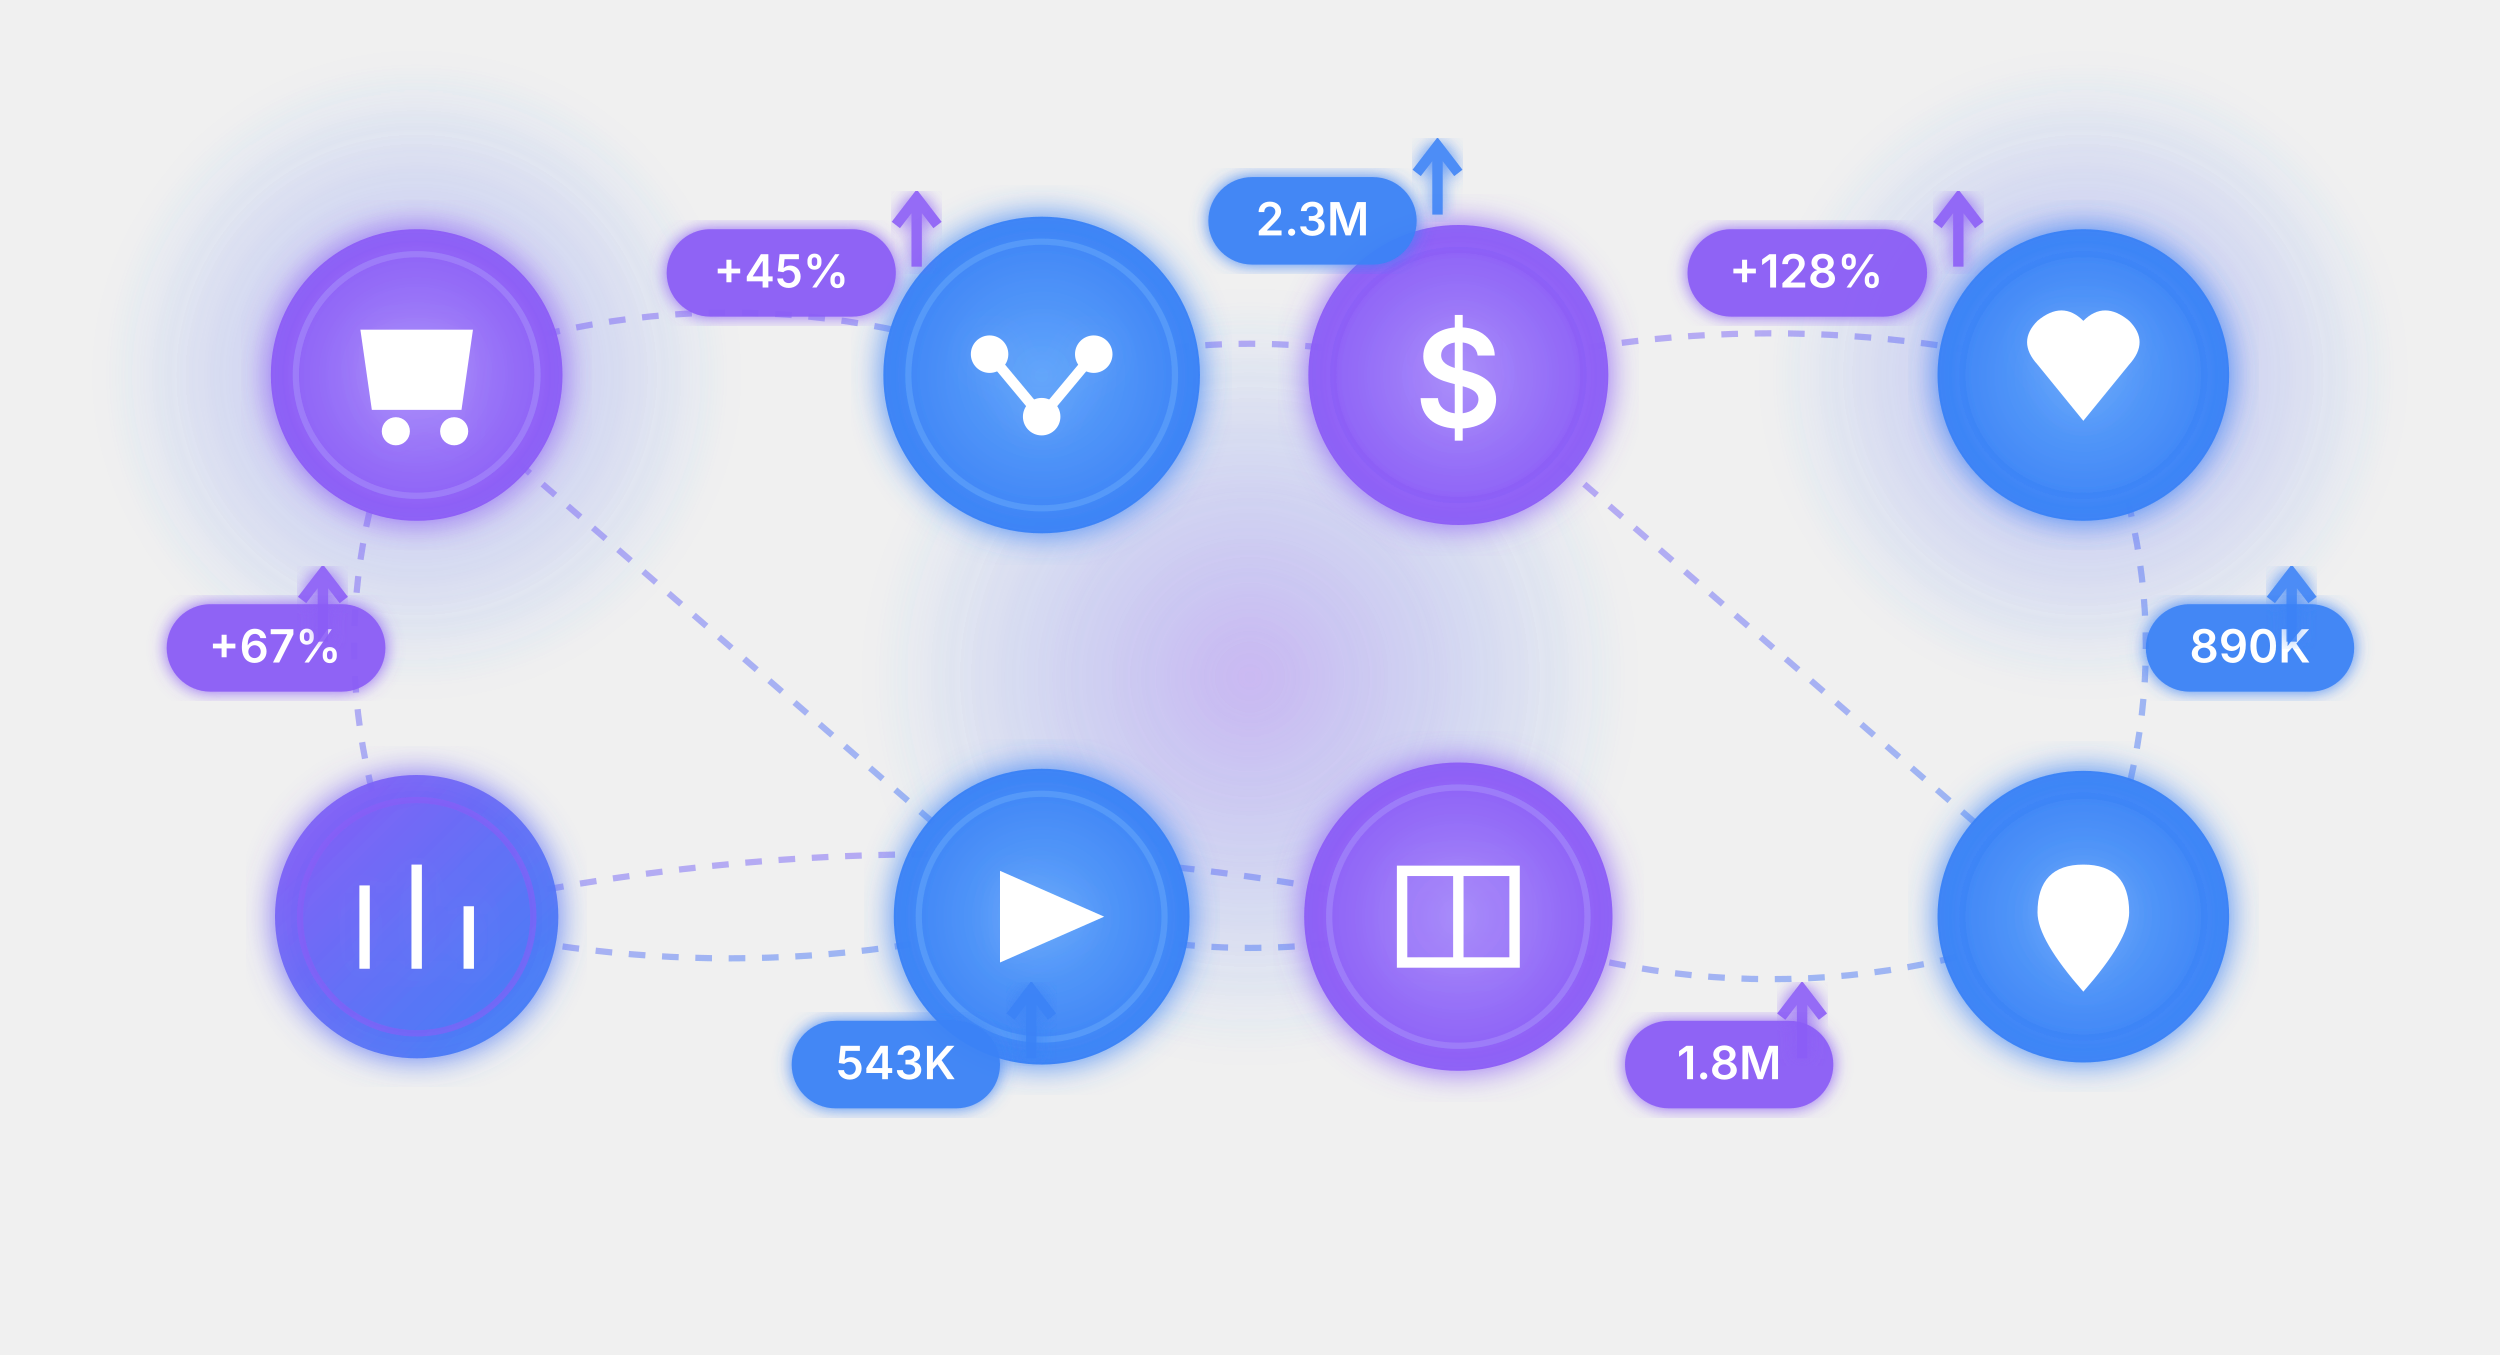
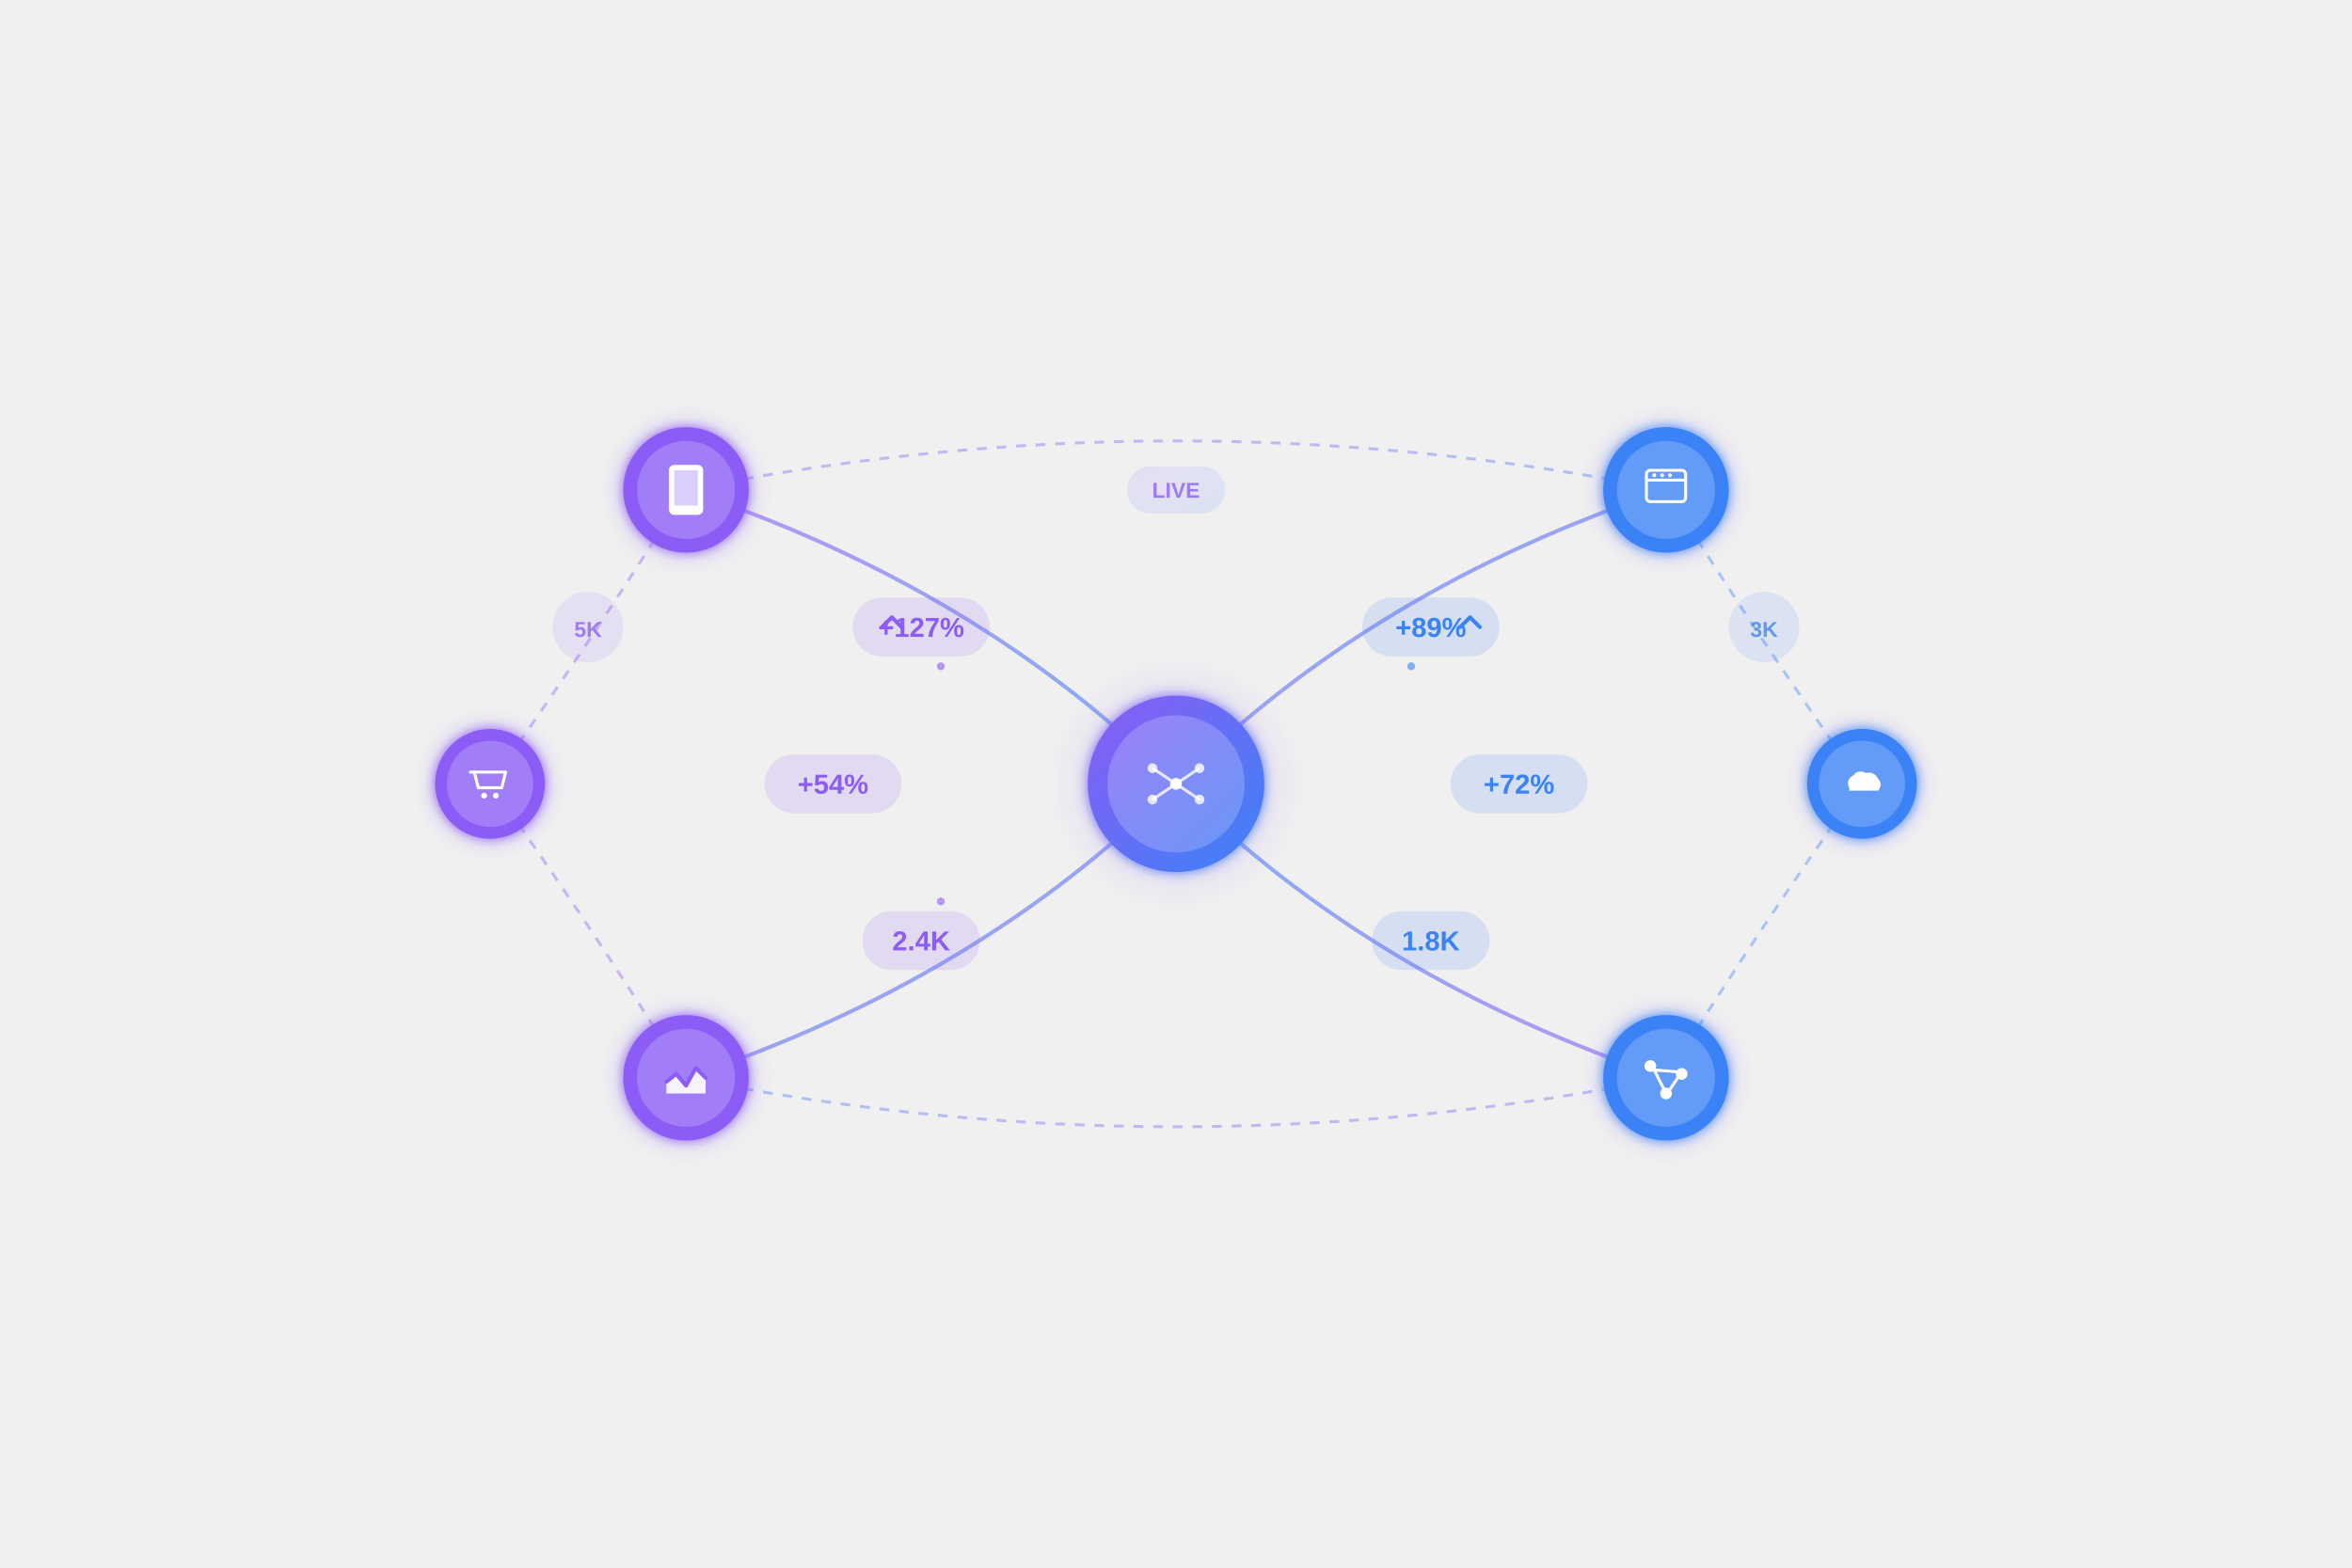
- <svg xmlns="http://www.w3.org/2000/svg" viewBox="0 0 1200 650">
+ <svg xmlns="http://www.w3.org/2000/svg" viewBox="0 0 1200 800">
  <defs>
    <linearGradient id="purpleBlue" x1="0%" y1="0%" x2="100%" y2="100%">
      <stop offset="0%" style="stop-color:#8b5cf6;stop-opacity:1" />
      <stop offset="100%" style="stop-color:#3b82f6;stop-opacity:1" />
    </linearGradient>
-     <linearGradient id="blueGlow" x1="0%" y1="0%" x2="100%" y2="100%">
+     <linearGradient id="bluePurple" x1="0%" y1="0%" x2="100%" y2="100%">
      <stop offset="0%" style="stop-color:#3b82f6;stop-opacity:1" />
      <stop offset="100%" style="stop-color:#8b5cf6;stop-opacity:1" />
    </linearGradient>
-     <radialGradient id="nodeGradient1">
-       <stop offset="0%" style="stop-color:#a78bfa;stop-opacity:1" />
-       <stop offset="100%" style="stop-color:#8b5cf6;stop-opacity:1" />
+     <radialGradient id="nodeGlow">
+       <stop offset="0%" style="stop-color:#8b5cf6;stop-opacity:0.3" />
+       <stop offset="100%" style="stop-color:#8b5cf6;stop-opacity:0" />
    </radialGradient>
-     <radialGradient id="nodeGradient2">
-       <stop offset="0%" style="stop-color:#60a5fa;stop-opacity:1" />
-       <stop offset="100%" style="stop-color:#3b82f6;stop-opacity:1" />
-     </radialGradient>
-     <radialGradient id="glowEffect">
-       <stop offset="0%" style="stop-color:#8b5cf6;stop-opacity:0.4" />
-       <stop offset="100%" style="stop-color:#3b82f6;stop-opacity:0" />
-     </radialGradient>
-     <marker id="arrowhead" markerWidth="12" markerHeight="12" refX="10" refY="4" orient="auto">
-       <polygon points="0 0, 12 4, 0 8" fill="url(#purpleBlue)" opacity="0.8" />
+     <marker id="arrowPurple" markerWidth="10" markerHeight="10" refX="9" refY="3" orient="auto" markerUnits="strokeWidth">
+       <path d="M0,0 L0,6 L9,3 z" fill="#8b5cf6" />
+     </marker>
+     <marker id="arrowBlue" markerWidth="10" markerHeight="10" refX="9" refY="3" orient="auto" markerUnits="strokeWidth">
+       <path d="M0,0 L0,6 L9,3 z" fill="#3b82f6" />
    </marker>
    <filter id="glow">
-       <feGaussianBlur stdDeviation="4" result="coloredBlur" />
+       <feGaussianBlur stdDeviation="3" result="coloredBlur" />
      <feMerge>
        <feMergeNode in="coloredBlur" />
        <feMergeNode in="SourceGraphic" />
      </feMerge>
    </filter>
-     <filter id="strongGlow">
-       <feGaussianBlur stdDeviation="8" result="coloredBlur" />
-       <feMerge>
-         <feMergeNode in="coloredBlur" />
-         <feMergeNode in="SourceGraphic" />
-       </feMerge>
-     </filter>
-     <style>
-       @keyframes pulse {
-         0%, 100% { opacity: 0.7; transform: scale(1); }
-         50% { opacity: 1; transform: scale(1.08); }
-       }
-       
-       @keyframes float {
-         0%, 100% { transform: translateY(0px); }
-         50% { transform: translateY(-15px); }
-       }
-       
-       @keyframes dash {
-         to { stroke-dashoffset: -30; }
-       }
-       
-       @keyframes fadeInOut {
-         0%, 100% { opacity: 0.4; }
-         50% { opacity: 1; }
-       }
-       
-       @keyframes rotate {
-         from { transform: rotate(0deg); }
-         to { transform: rotate(360deg); }
-       }
-       
-       @keyframes scaleUp {
-         0%, 100% { transform: scale(1); }
-         50% { transform: scale(1.15); }
-       }
-       
-       @keyframes glow-pulse {
-         0%, 100% { filter: drop-shadow(0 0 10px rgba(139, 92, 246, 0.6)) drop-shadow(0 0 20px rgba(59, 130, 246, 0.4)); }
-         50% { filter: drop-shadow(0 0 25px rgba(139, 92, 246, 1)) drop-shadow(0 0 40px rgba(59, 130, 246, 0.8)); }
-       }
-       
-       @keyframes slideIn {
-         from { transform: translateX(-20px); opacity: 0; }
-         to { transform: translateX(0); opacity: 1; }
-       }
-       
-       .connection-line {
-         stroke: url(#purpleBlue);
-         stroke-width: 3;
-         fill: none;
-         opacity: 0.5;
-         stroke-dasharray: 8, 8;
-         animation: dash 30s linear infinite;
-       }
-       
-       .node {
-         filter: url(#strongGlow);
-         animation: pulse 3s ease-in-out infinite;
-       }
-       
-       .metric {
-         animation: float 3.5s ease-in-out infinite, slideIn 1s ease-out forwards;
-       }
-       
-       .icon {
-         animation: fadeInOut 5s ease-in-out infinite;
-       }
-       
-       .growth-indicator {
-         animation: float 3s ease-in-out infinite, scaleUp 2s ease-in-out infinite;
-       }
-       
-       .glow-ring {
-         animation: glow-pulse 2.5s ease-in-out infinite;
-       }
-       
-       text {
-         font-family: system-ui, -apple-system, sans-serif;
-         font-weight: 600;
-       }
-     </style>
  </defs>
-   <circle cx="200" cy="180" r="150" fill="url(#glowEffect)" opacity="0.6" class="node" style="animation-delay: 0s" />
-   <circle cx="600" cy="325" r="180" fill="url(#glowEffect)" opacity="0.6" class="node" style="animation-delay: 1s" />
-   <circle cx="1000" cy="180" r="150" fill="url(#glowEffect)" opacity="0.6" class="node" style="animation-delay: 2s" />
-   <path class="connection-line" d="M 200 180 Q 350 120 500 180" marker-end="url(#arrowhead)" style="animation-delay: 0s" />
-   <path class="connection-line" d="M 500 180 Q 600 150 700 180" marker-end="url(#arrowhead)" style="animation-delay: 0.5s" />
-   <path class="connection-line" d="M 700 180 Q 850 140 1000 180" marker-end="url(#arrowhead)" style="animation-delay: 1s" />
-   <path class="connection-line" d="M 1000 180 Q 1060 310 1000 440" marker-end="url(#arrowhead)" style="animation-delay: 1.5s" />
-   <path class="connection-line" d="M 1000 440 Q 850 500 700 440" marker-end="url(#arrowhead)" style="animation-delay: 2s" />
-   <path class="connection-line" d="M 700 440 Q 600 470 500 440" marker-end="url(#arrowhead)" style="animation-delay: 2.5s" />
-   <path class="connection-line" d="M 500 440 Q 350 480 200 440" marker-end="url(#arrowhead)" style="animation-delay: 3s" />
-   <path class="connection-line" d="M 200 440 Q 140 310 200 180" marker-end="url(#arrowhead)" style="animation-delay: 3.5s" />
-   <path class="connection-line" d="M 500 180 Q 500 290 500 440" marker-end="url(#arrowhead)" style="animation-delay: 4s" />
-   <path class="connection-line" d="M 200 180 Q 350 310 500 440" marker-end="url(#arrowhead)" style="animation-delay: 4.5s" />
-   <path class="connection-line" d="M 700 180 Q 850 310 1000 440" marker-end="url(#arrowhead)" style="animation-delay: 5s" />
-   <path class="connection-line" d="M 200 440 Q 450 380 700 440" marker-end="url(#arrowhead)" style="animation-delay: 5.5s" />
-   <g class="node" style="animation-delay: 0s">
-     <circle cx="200" cy="180" r="70" fill="url(#nodeGradient1)" opacity="0.95" />
-     <circle cx="200" cy="180" r="58" fill="none" stroke="#a78bfa" stroke-width="3" opacity="0.6" class="glow-ring" />
-     <path class="icon" d="M 175 160 L 225 160 L 220 195 L 180 195 Z M 190 202 A 5 5 0 1 0 190 212 A 5 5 0 1 0 190 202 M 218 202 A 5 5 0 1 0 218 212 A 5 5 0 1 0 218 202" fill="white" stroke="white" stroke-width="3.5" style="animation-delay: 0s" />
+   <path d="M 600 400 Q 500 300 350 250" stroke="url(#purpleBlue)" stroke-width="2" fill="none" opacity="0.6" marker-end="url(#arrowPurple)" />
+   <path d="M 600 400 Q 700 300 850 250" stroke="url(#bluePurple)" stroke-width="2" fill="none" opacity="0.6" marker-end="url(#arrowBlue)" />
+   <path d="M 600 400 Q 500 500 350 550" stroke="url(#purpleBlue)" stroke-width="2" fill="none" opacity="0.6" marker-end="url(#arrowPurple)" />
+   <path d="M 600 400 Q 700 500 850 550" stroke="url(#bluePurple)" stroke-width="2" fill="none" opacity="0.6" marker-end="url(#arrowBlue)" />
+   <path d="M 600 400 L 250 400" stroke="url(#purpleBlue)" stroke-width="2" fill="none" opacity="0.6" marker-end="url(#arrowPurple)" />
+   <path d="M 600 400 L 950 400" stroke="url(#bluePurple)" stroke-width="2" fill="none" opacity="0.6" marker-end="url(#arrowBlue)" />
+   <path d="M 350 250 Q 300 330 250 400" stroke="#8b5cf6" stroke-width="1.5" fill="none" opacity="0.4" marker-end="url(#arrowPurple)" stroke-dasharray="5,5" />
+   <path d="M 850 250 Q 900 330 950 400" stroke="#3b82f6" stroke-width="1.5" fill="none" opacity="0.4" marker-end="url(#arrowBlue)" stroke-dasharray="5,5" />
+   <path d="M 350 550 Q 300 470 250 400" stroke="#8b5cf6" stroke-width="1.5" fill="none" opacity="0.4" marker-end="url(#arrowPurple)" stroke-dasharray="5,5" />
+   <path d="M 850 550 Q 900 470 950 400" stroke="#3b82f6" stroke-width="1.5" fill="none" opacity="0.4" marker-end="url(#arrowBlue)" stroke-dasharray="5,5" />
+   <path d="M 350 250 Q 600 200 850 250" stroke="url(#purpleBlue)" stroke-width="1.5" fill="none" opacity="0.4" marker-end="url(#arrowBlue)" stroke-dasharray="5,5" />
+   <path d="M 350 550 Q 600 600 850 550" stroke="url(#bluePurple)" stroke-width="1.5" fill="none" opacity="0.4" marker-end="url(#arrowPurple)" stroke-dasharray="5,5" />
+   <g transform="translate(470, 320)">
+     <rect x="-35" y="-15" width="70" height="30" rx="15" fill="#8b5cf6" opacity="0.15" />
+     <text x="0" y="5" text-anchor="middle" font-family="Arial, sans-serif" font-size="14" font-weight="600" fill="#8b5cf6">+127%</text>
+     <path d="M -20 0 L -15 -5 L -10 0" stroke="#8b5cf6" stroke-width="2" fill="none" stroke-linecap="round" stroke-linejoin="round" />
  </g>
-   <g class="node" style="animation-delay: 0.5s">
-     <circle cx="500" cy="180" r="76" fill="url(#nodeGradient2)" opacity="0.95" />
-     <circle cx="500" cy="180" r="64" fill="none" stroke="#60a5fa" stroke-width="3" opacity="0.6" class="glow-ring" style="animation-delay: 0.5s" />
-     <circle class="icon" cx="475" cy="170" r="9" fill="white" style="animation-delay: 0.5s" />
-     <circle class="icon" cx="525" cy="170" r="9" fill="white" style="animation-delay: 0.5s" />
-     <circle class="icon" cx="500" cy="200" r="9" fill="white" style="animation-delay: 0.5s" />
-     <line class="icon" x1="475" y1="170" x2="500" y2="200" stroke="white" stroke-width="5" style="animation-delay: 0.5s" />
-     <line class="icon" x1="525" y1="170" x2="500" y2="200" stroke="white" stroke-width="5" style="animation-delay: 0.5s" />
+   <g transform="translate(730, 320)">
+     <rect x="-35" y="-15" width="70" height="30" rx="15" fill="#3b82f6" opacity="0.15" />
+     <text x="0" y="5" text-anchor="middle" font-family="Arial, sans-serif" font-size="14" font-weight="600" fill="#3b82f6">+89%</text>
+     <path d="M 15 0 L 20 -5 L 25 0" stroke="#3b82f6" stroke-width="2" fill="none" stroke-linecap="round" stroke-linejoin="round" />
  </g>
-   <g class="node" style="animation-delay: 1s">
-     <circle cx="700" cy="180" r="72" fill="url(#nodeGradient1)" opacity="0.95" />
-     <circle cx="700" cy="180" r="60" fill="none" stroke="#8b5cf6" stroke-width="3" opacity="0.6" class="glow-ring" style="animation-delay: 1s" />
-     <text class="icon" x="700" y="205" font-size="65" fill="white" text-anchor="middle" style="animation-delay: 1s">$</text>
+   <g transform="translate(470, 480)">
+     <rect x="-30" y="-15" width="60" height="30" rx="15" fill="#8b5cf6" opacity="0.15" />
+     <text x="0" y="5" text-anchor="middle" font-family="Arial, sans-serif" font-size="14" font-weight="600" fill="#8b5cf6">2.4K</text>
  </g>
-   <g class="node" style="animation-delay: 1.5s">
-     <circle cx="1000" cy="180" r="70" fill="url(#nodeGradient2)" opacity="0.95" />
-     <circle cx="1000" cy="180" r="58" fill="none" stroke="#3b82f6" stroke-width="3" opacity="0.6" class="glow-ring" style="animation-delay: 1.5s" />
-     <path class="icon" d="M 1000 202 L 978 175 Q 968 164 978 154 Q 990 144 1000 154 Q 1010 144 1022 154 Q 1032 164 1022 175 Z" fill="white" style="animation-delay: 1.5s" />
+   <g transform="translate(730, 480)">
+     <rect x="-30" y="-15" width="60" height="30" rx="15" fill="#3b82f6" opacity="0.15" />
+     <text x="0" y="5" text-anchor="middle" font-family="Arial, sans-serif" font-size="14" font-weight="600" fill="#3b82f6">1.8K</text>
  </g>
-   <g class="node" style="animation-delay: 2s">
-     <circle cx="700" cy="440" r="74" fill="url(#nodeGradient1)" opacity="0.95" />
-     <circle cx="700" cy="440" r="62" fill="none" stroke="#a78bfa" stroke-width="3" opacity="0.6" class="glow-ring" style="animation-delay: 2s" />
-     <rect class="icon" x="673" y="418" width="54" height="44" fill="none" stroke="white" stroke-width="5" style="animation-delay: 2s" />
-     <line class="icon" x1="700" y1="418" x2="700" y2="462" stroke="white" stroke-width="5" style="animation-delay: 2s" />
+   <g transform="translate(425, 400)">
+     <rect x="-35" y="-15" width="70" height="30" rx="15" fill="#8b5cf6" opacity="0.15" />
+     <text x="0" y="5" text-anchor="middle" font-family="Arial, sans-serif" font-size="14" font-weight="600" fill="#8b5cf6">+54%</text>
  </g>
-   <g class="node" style="animation-delay: 2.5s">
-     <circle cx="500" cy="440" r="71" fill="url(#nodeGradient2)" opacity="0.95" />
-     <circle cx="500" cy="440" r="59" fill="none" stroke="#60a5fa" stroke-width="3" opacity="0.6" class="glow-ring" style="animation-delay: 2.5s" />
-     <polygon class="icon" points="480,418 480,462 530,440" fill="white" style="animation-delay: 2.5s" />
+   <g transform="translate(775, 400)">
+     <rect x="-35" y="-15" width="70" height="30" rx="15" fill="#3b82f6" opacity="0.15" />
+     <text x="0" y="5" text-anchor="middle" font-family="Arial, sans-serif" font-size="14" font-weight="600" fill="#3b82f6">+72%</text>
  </g>
-   <g class="node" style="animation-delay: 3s">
-     <circle cx="1000" cy="440" r="70" fill="url(#nodeGradient2)" opacity="0.95" />
-     <circle cx="1000" cy="440" r="58" fill="none" stroke="#3b82f6" stroke-width="3" opacity="0.6" class="glow-ring" style="animation-delay: 3s" />
-     <path class="icon" d="M 1000 415 Q 978 415 978 438 Q 978 451 1000 476 Q 1022 451 1022 438 Q 1022 415 1000 415 Z M 1000 430 A 8 8 0 1 0 1000 446 A 8 8 0 1 0 1000 430" fill="white" style="animation-delay: 3s" />
+   <g transform="translate(600, 400)">
+     <circle r="65" fill="url(#nodeGlow)" />
+     <circle r="45" fill="url(#purpleBlue)" filter="url(#glow)" />
+     <circle r="35" fill="white" opacity="0.2" />
+     <circle cx="0" cy="0" r="3" fill="white" />
+     <circle cx="-12" cy="-8" r="2.5" fill="white" opacity="0.8" />
+     <circle cx="12" cy="-8" r="2.5" fill="white" opacity="0.8" />
+     <circle cx="-12" cy="8" r="2.5" fill="white" opacity="0.8" />
+     <circle cx="12" cy="8" r="2.5" fill="white" opacity="0.8" />
+     <line x1="0" y1="0" x2="-12" y2="-8" stroke="white" stroke-width="1.5" opacity="0.8" />
+     <line x1="0" y1="0" x2="12" y2="-8" stroke="white" stroke-width="1.5" opacity="0.8" />
+     <line x1="0" y1="0" x2="-12" y2="8" stroke="white" stroke-width="1.5" opacity="0.8" />
+     <line x1="0" y1="0" x2="12" y2="8" stroke="white" stroke-width="1.5" opacity="0.8" />
  </g>
-   <g class="node" style="animation-delay: 3.5s">
-     <circle cx="200" cy="440" r="68" fill="url(#purpleBlue)" opacity="0.95" />
-     <circle cx="200" cy="440" r="56" fill="none" stroke="#8b5cf6" stroke-width="3" opacity="0.6" class="glow-ring" style="animation-delay: 3.5s" />
-     <line class="icon" x1="175" y1="465" x2="175" y2="425" stroke="white" stroke-width="5" style="animation-delay: 3.5s" />
-     <line class="icon" x1="200" y1="465" x2="200" y2="415" stroke="white" stroke-width="5" style="animation-delay: 3.5s" />
-     <line class="icon" x1="225" y1="465" x2="225" y2="435" stroke="white" stroke-width="5" style="animation-delay: 3.5s" />
+   <g transform="translate(350, 250)">
+     <circle r="45" fill="url(#nodeGlow)" />
+     <circle r="32" fill="#8b5cf6" filter="url(#glow)" />
+     <circle r="25" fill="white" opacity="0.2" />
+     <rect x="-8" y="-12" width="16" height="24" rx="2" fill="white" stroke="white" stroke-width="1.5" />
+     <rect x="-6" y="-10" width="12" height="18" fill="#8b5cf6" opacity="0.3" />
+     <circle cx="0" cy="10" r="1.5" fill="white" />
  </g>
-   <g class="metric" style="animation-delay: 0s">
-     <rect x="320" y="110" width="110" height="42" rx="21" fill="#8b5cf6" opacity="0.95" filter="url(#glow)" />
-     <text x="375" y="138" font-size="22" fill="white" text-anchor="middle" font-weight="700">+45%</text>
+   <g transform="translate(850, 250)">
+     <circle r="45" fill="url(#nodeGlow)" />
+     <circle r="32" fill="#3b82f6" filter="url(#glow)" />
+     <circle r="25" fill="white" opacity="0.2" />
+     <rect x="-10" y="-10" width="20" height="16" rx="2" fill="none" stroke="white" stroke-width="1.5" />
+     <line x1="-10" y1="-5" x2="10" y2="-5" stroke="white" stroke-width="1.5" />
+     <circle cx="-6" cy="-7.5" r="1" fill="white" />
+     <circle cx="-2" cy="-7.5" r="1" fill="white" />
+     <circle cx="2" cy="-7.5" r="1" fill="white" />
  </g>
-   <g class="metric" style="animation-delay: 0.5s">
-     <rect x="580" y="85" width="100" height="42" rx="21" fill="#3b82f6" opacity="0.95" filter="url(#glow)" />
-     <text x="630" y="113" font-size="22" fill="white" text-anchor="middle" font-weight="700">2.3M</text>
+   <g transform="translate(350, 550)">
+     <circle r="45" fill="url(#nodeGlow)" />
+     <circle r="32" fill="#8b5cf6" filter="url(#glow)" />
+     <circle r="25" fill="white" opacity="0.2" />
+     <path d="M -10 8 L -10 2 L -5 -2 L 0 4 L 5 -5 L 10 0 L 10 8 Z" fill="white" opacity="0.9" />
+     <polyline points="-10,2 -5,-2 0,4 5,-5 10,0" fill="none" stroke="#8b5cf6" stroke-width="2" stroke-linecap="round" stroke-linejoin="round" />
  </g>
-   <g class="metric" style="animation-delay: 1s">
-     <rect x="810" y="110" width="115" height="42" rx="21" fill="#8b5cf6" opacity="0.95" filter="url(#glow)" />
-     <text x="867" y="138" font-size="22" fill="white" text-anchor="middle" font-weight="700">+128%</text>
+   <g transform="translate(850, 550)">
+     <circle r="45" fill="url(#nodeGlow)" />
+     <circle r="32" fill="#3b82f6" filter="url(#glow)" />
+     <circle r="25" fill="white" opacity="0.2" />
+     <circle cx="-8" cy="-6" r="3" fill="white" />
+     <circle cx="8" cy="-2" r="3" fill="white" />
+     <circle cx="0" cy="8" r="3" fill="white" />
+     <line x1="-6" y1="-4" x2="6" y2="-3" stroke="white" stroke-width="1.5" />
+     <line x1="-6" y1="-4" x2="-1" y2="6" stroke="white" stroke-width="1.5" />
+     <line x1="6" y1="0" x2="2" y2="6" stroke="white" stroke-width="1.5" />
  </g>
-   <g class="metric" style="animation-delay: 1.5s">
-     <rect x="1030" y="290" width="100" height="42" rx="21" fill="#3b82f6" opacity="0.95" filter="url(#glow)" />
-     <text x="1080" y="318" font-size="22" fill="white" text-anchor="middle" font-weight="700">890K</text>
+   <g transform="translate(250, 400)">
+     <circle r="40" fill="url(#nodeGlow)" />
+     <circle r="28" fill="#8b5cf6" filter="url(#glow)" />
+     <circle r="22" fill="white" opacity="0.2" />
+     <path d="M -8 -6 L -6 2 L 6 2 L 8 -6 Z" fill="none" stroke="white" stroke-width="1.5" stroke-linecap="round" stroke-linejoin="round" />
+     <line x1="-10" y1="-6" x2="-8" y2="-6" stroke="white" stroke-width="1.5" stroke-linecap="round" />
+     <circle cx="-3" cy="6" r="1.5" fill="white" />
+     <circle cx="3" cy="6" r="1.5" fill="white" />
  </g>
-   <g class="metric" style="animation-delay: 2s">
-     <rect x="780" y="490" width="100" height="42" rx="21" fill="#8b5cf6" opacity="0.95" filter="url(#glow)" />
-     <text x="830" y="518" font-size="22" fill="white" text-anchor="middle" font-weight="700">1.8M</text>
+   <g transform="translate(950, 400)">
+     <circle r="40" fill="url(#nodeGlow)" />
+     <circle r="28" fill="#3b82f6" filter="url(#glow)" />
+     <circle r="22" fill="white" opacity="0.2" />
+     <path d="M -6 2 Q -8 -2 -4 -4 Q -2 -7 2 -5 Q 6 -6 8 -2 Q 10 0 8 3 L -6 3 Z" fill="white" stroke="white" stroke-width="1" />
  </g>
-   <g class="metric" style="animation-delay: 2.5s">
-     <rect x="380" y="490" width="100" height="42" rx="21" fill="#3b82f6" opacity="0.95" filter="url(#glow)" />
-     <text x="430" y="518" font-size="22" fill="white" text-anchor="middle" font-weight="700">543K</text>
+   <g opacity="0.6">
+     <circle cx="480" cy="340" r="2" fill="#8b5cf6">
+       <animate attributeName="cx" from="600" to="350" dur="3s" repeatCount="indefinite" />
+       <animate attributeName="cy" from="400" to="250" dur="3s" repeatCount="indefinite" />
+       <animate attributeName="opacity" values="0;1;0" dur="3s" repeatCount="indefinite" />
+     </circle>
+     <circle cx="720" cy="340" r="2" fill="#3b82f6">
+       <animate attributeName="cx" from="600" to="850" dur="2.5s" repeatCount="indefinite" />
+       <animate attributeName="cy" from="400" to="250" dur="2.5s" repeatCount="indefinite" />
+       <animate attributeName="opacity" values="0;1;0" dur="2.5s" repeatCount="indefinite" />
+     </circle>
+     <circle cx="480" cy="460" r="2" fill="#8b5cf6">
+       <animate attributeName="cx" from="600" to="350" dur="3.5s" repeatCount="indefinite" />
+       <animate attributeName="cy" from="400" to="550" dur="3.5s" repeatCount="indefinite" />
+       <animate attributeName="opacity" values="0;1;0" dur="3.5s" repeatCount="indefinite" />
+     </circle>
  </g>
-   <g class="metric" style="animation-delay: 3s">
-     <rect x="80" y="290" width="105" height="42" rx="21" fill="#8b5cf6" opacity="0.95" filter="url(#glow)" />
-     <text x="132" y="318" font-size="22" fill="white" text-anchor="middle" font-weight="700">+67%</text>
+   <g transform="translate(300, 320)" opacity="0.8">
+     <circle r="18" fill="#8b5cf6" opacity="0.15" />
+     <text x="0" y="5" text-anchor="middle" font-family="Arial, sans-serif" font-size="11" font-weight="600" fill="#8b5cf6">5K</text>
  </g>
-   <g class="growth-indicator" style="animation-delay: 0.3s">
-     <path d="M 440 128 L 440 95 M 430 108 L 440 95 L 450 108" stroke="#8b5cf6" stroke-width="5" fill="none" opacity="0.9" filter="url(#glow)" />
+   <g transform="translate(900, 320)" opacity="0.8">
+     <circle r="18" fill="#3b82f6" opacity="0.15" />
+     <text x="0" y="5" text-anchor="middle" font-family="Arial, sans-serif" font-size="11" font-weight="600" fill="#3b82f6">3K</text>
  </g>
-   <g class="growth-indicator" style="animation-delay: 0.8s">
-     <path d="M 690 103 L 690 70 M 680 83 L 690 70 L 700 83" stroke="#3b82f6" stroke-width="5" fill="none" opacity="0.9" filter="url(#glow)" />
-   </g>
-   <g class="growth-indicator" style="animation-delay: 1.3s">
-     <path d="M 940 128 L 940 95 M 930 108 L 940 95 L 950 108" stroke="#8b5cf6" stroke-width="5" fill="none" opacity="0.9" filter="url(#glow)" />
-   </g>
-   <g class="growth-indicator" style="animation-delay: 1.8s">
-     <path d="M 1100 308 L 1100 275 M 1090 288 L 1100 275 L 1110 288" stroke="#3b82f6" stroke-width="5" fill="none" opacity="0.9" filter="url(#glow)" />
-   </g>
-   <g class="growth-indicator" style="animation-delay: 2.3s">
-     <path d="M 865 508 L 865 475 M 855 488 L 865 475 L 875 488" stroke="#8b5cf6" stroke-width="5" fill="none" opacity="0.9" filter="url(#glow)" />
-   </g>
-   <g class="growth-indicator" style="animation-delay: 2.8s">
-     <path d="M 495 508 L 495 475 M 485 488 L 495 475 L 505 488" stroke="#3b82f6" stroke-width="5" fill="none" opacity="0.9" filter="url(#glow)" />
-   </g>
-   <g class="growth-indicator" style="animation-delay: 3.3s">
-     <path d="M 155 308 L 155 275 M 145 288 L 155 275 L 165 288" stroke="#8b5cf6" stroke-width="5" fill="none" opacity="0.9" filter="url(#glow)" />
+   <g transform="translate(600, 250)" opacity="0.8">
+     <rect x="-25" y="-12" width="50" height="24" rx="12" fill="url(#purpleBlue)" opacity="0.15" />
+     <text x="0" y="4" text-anchor="middle" font-family="Arial, sans-serif" font-size="11" font-weight="600" fill="#8b5cf6">LIVE</text>
  </g>
</svg>
